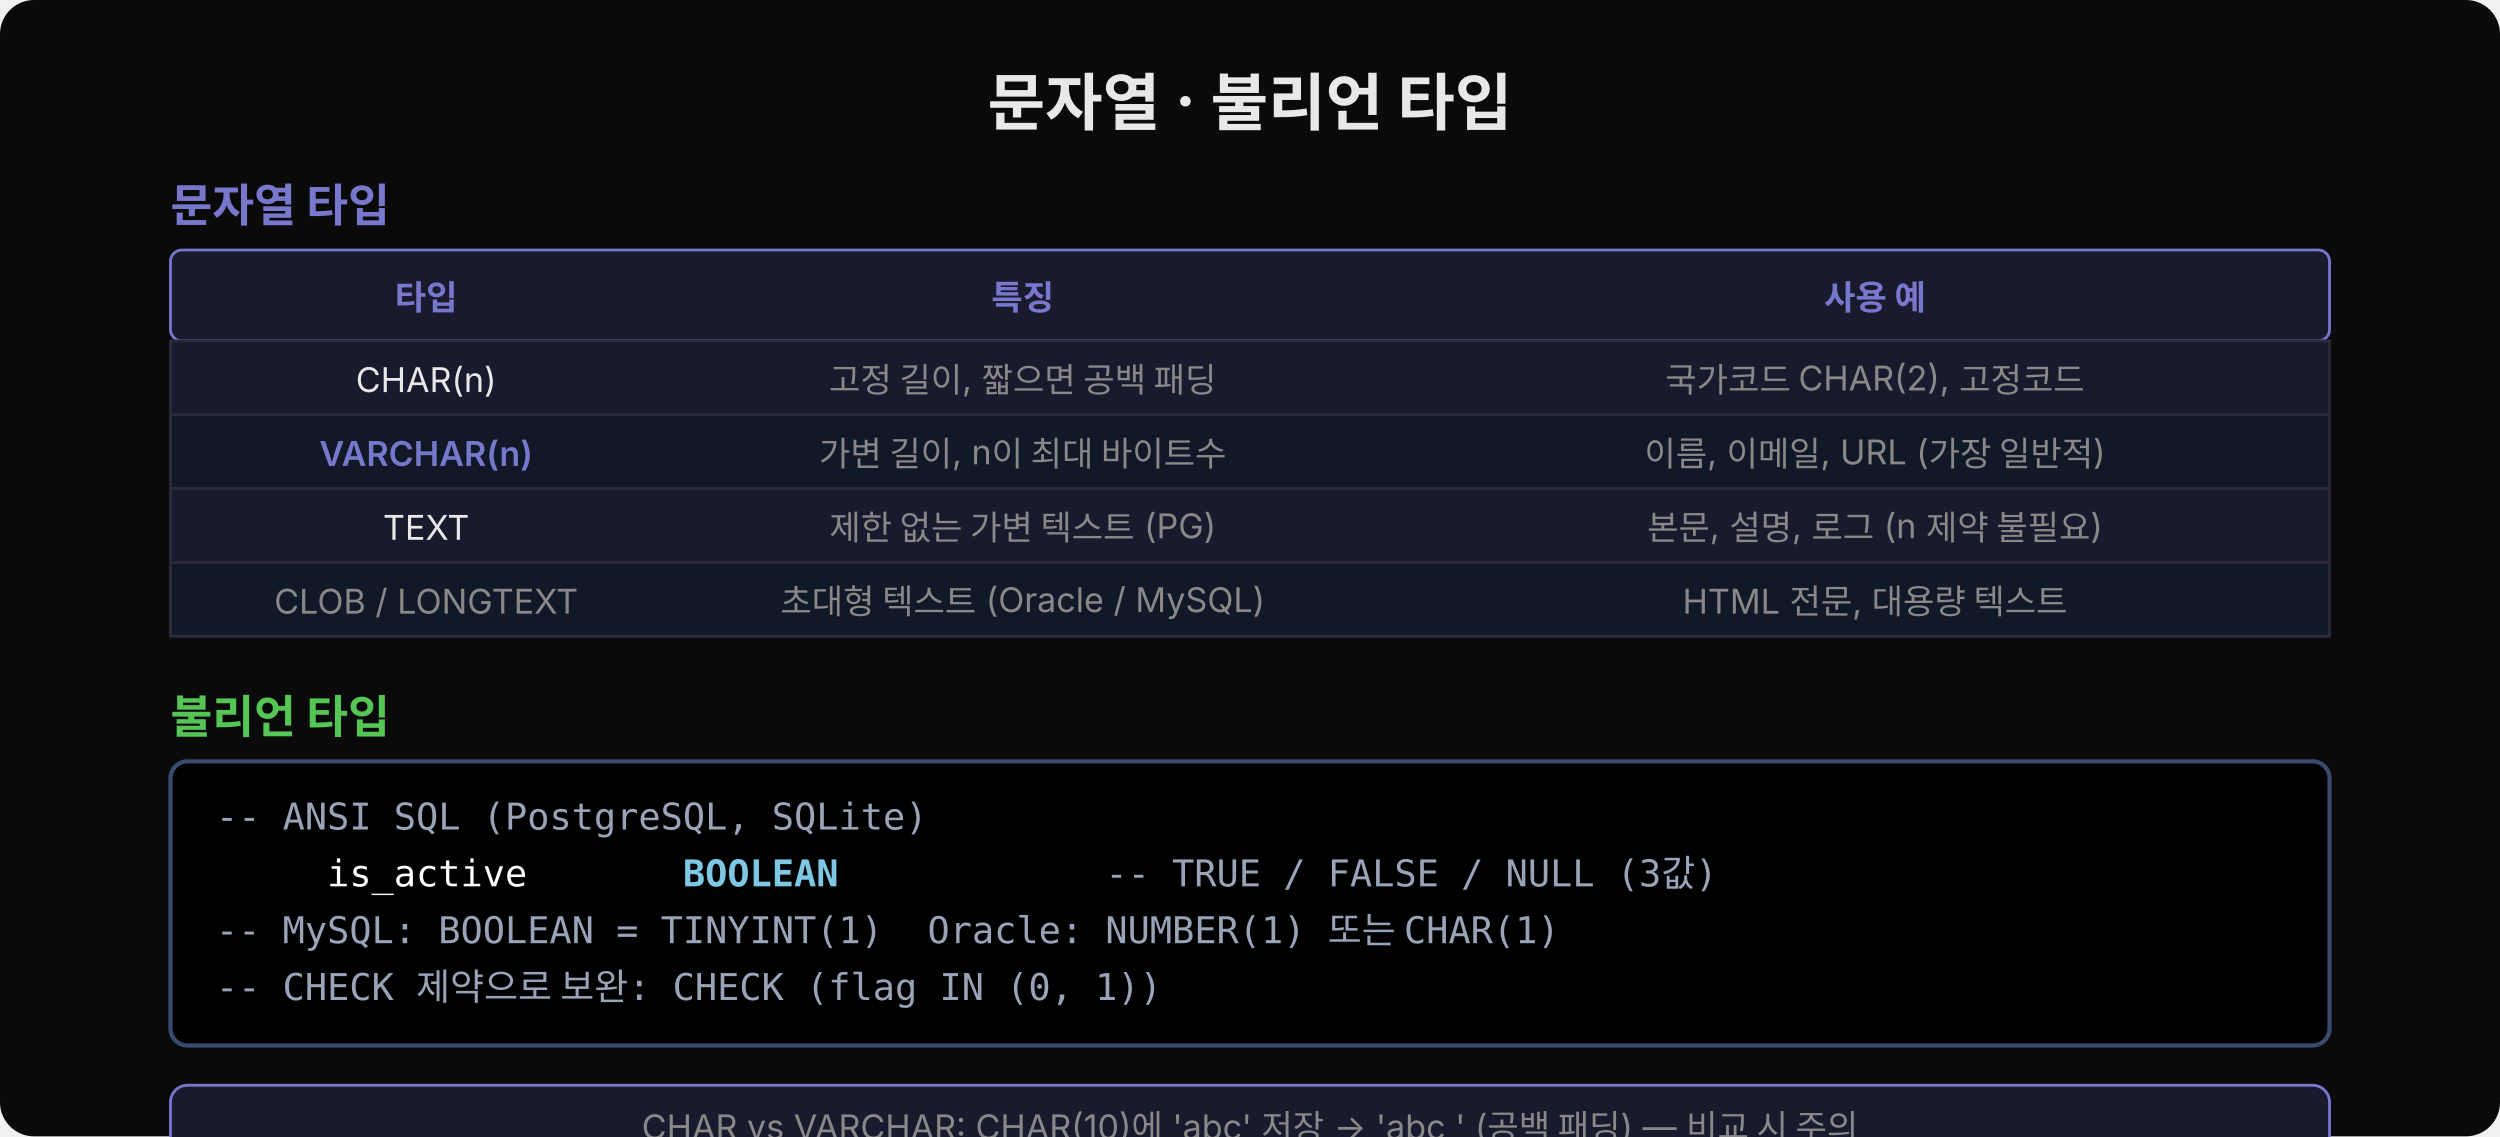
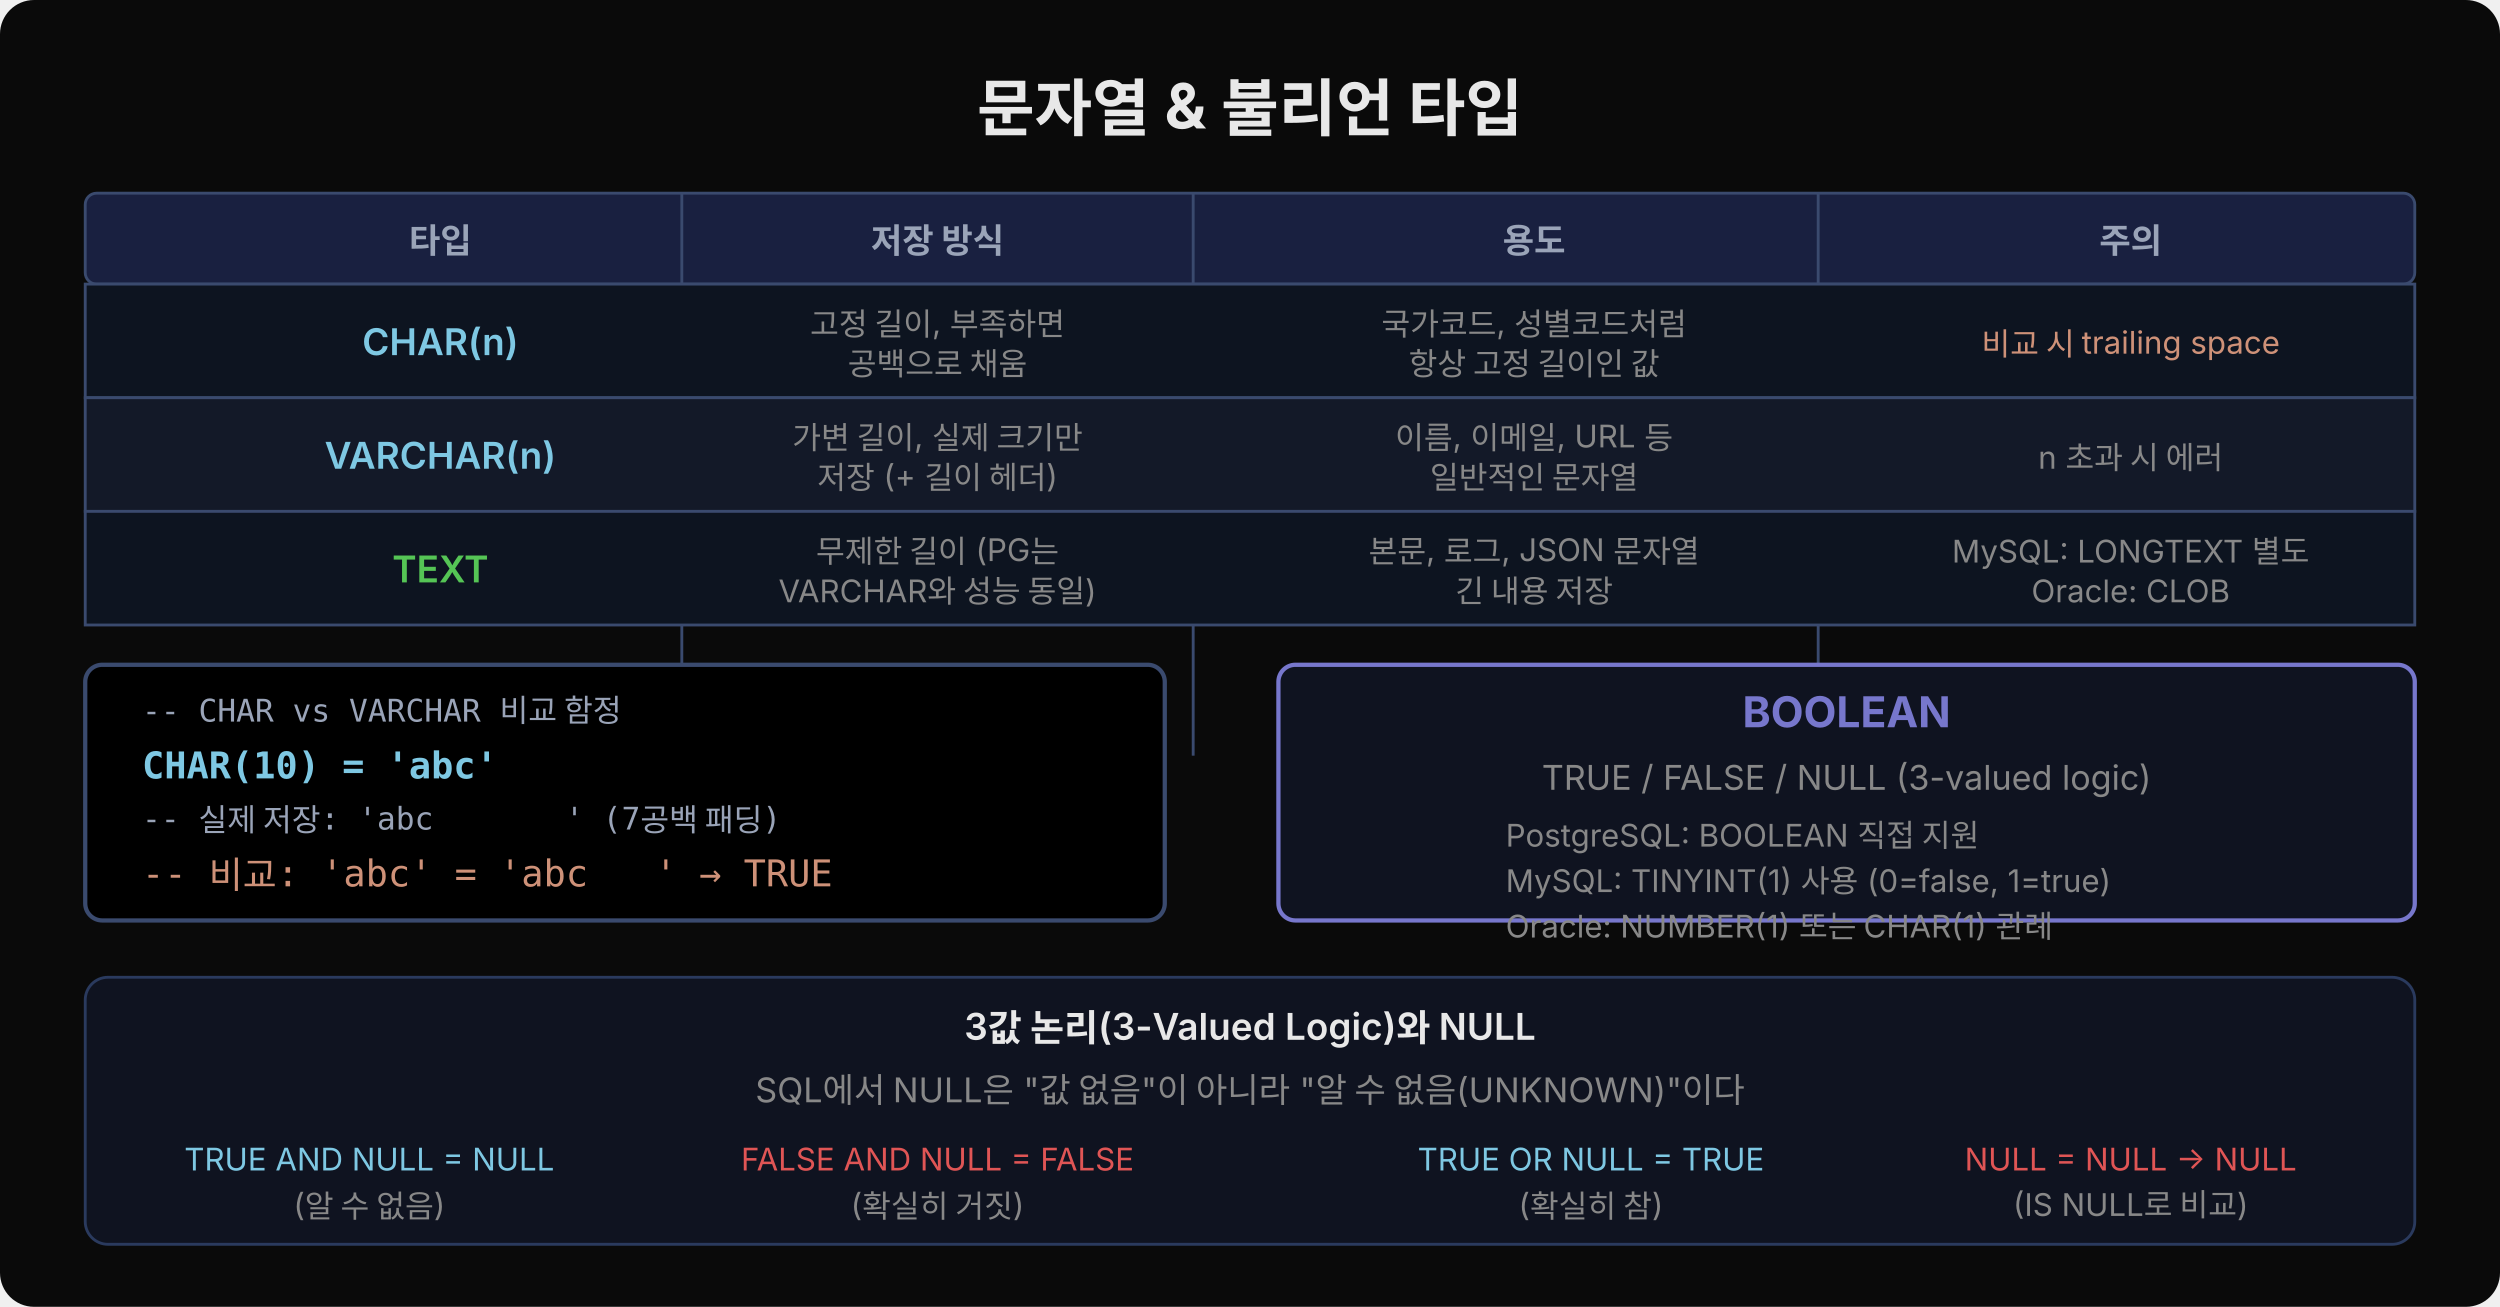
- <svg xmlns="http://www.w3.org/2000/svg" width="880" height="400" viewBox="0 0 880 400">
-   <rect width="880" height="400" fill="#0a0a0a" rx="12" />
-   <text x="440" y="44" font-family="'Wanted Sans Variable','Wanted Sans',-apple-system,sans-serif" font-size="22" font-weight="700" fill="#e8e8e8" text-anchor="middle">문자열 · 불리언 타입</text>
-   <text x="60" y="78" font-family="'Wanted Sans Variable','Wanted Sans',-apple-system,sans-serif" font-size="16" font-weight="600" fill="#7777cc">문자열 타입</text>
-   <rect x="60" y="88" width="760" height="32" rx="4" fill="#1a1a2e" stroke="#7777cc" stroke-width="1" />
-   <text x="150" y="109" font-family="'Wanted Sans Variable','Wanted Sans',-apple-system,sans-serif" font-size="12" fill="#7777cc" font-weight="600" text-anchor="middle">타입</text>
-   <text x="360" y="109" font-family="'Wanted Sans Variable','Wanted Sans',-apple-system,sans-serif" font-size="12" fill="#7777cc" font-weight="600" text-anchor="middle">특징</text>
-   <text x="660" y="109" font-family="'Wanted Sans Variable','Wanted Sans',-apple-system,sans-serif" font-size="12" fill="#7777cc" font-weight="600" text-anchor="middle">사용 예</text>
-   <rect x="60" y="120" width="760" height="26" fill="#1a1a2e" stroke="#2a2a3a" stroke-width="1" />
-   <text x="150" y="138" font-family="'Wanted Sans Variable','Wanted Sans',-apple-system,sans-serif" font-size="12" fill="#e8e8e8" text-anchor="middle">CHAR(n)</text>
-   <text x="360" y="138" font-family="'Wanted Sans Variable','Wanted Sans',-apple-system,sans-serif" font-size="12" fill="#888" text-anchor="middle">고정 길이, 짧으면 공백 패딩</text>
-   <text x="660" y="138" font-family="'Wanted Sans Variable','Wanted Sans',-apple-system,sans-serif" font-size="12" fill="#888" text-anchor="middle">국가코드 CHAR(2), 고정코드</text>
-   <rect x="60" y="146" width="760" height="26" fill="#111827" stroke="#2a2a3a" stroke-width="1" />
-   <text x="150" y="164" font-family="'Wanted Sans Variable','Wanted Sans',-apple-system,sans-serif" font-size="12" fill="#7777cc" font-weight="600" text-anchor="middle">VARCHAR(n)</text>
-   <text x="360" y="164" font-family="'Wanted Sans Variable','Wanted Sans',-apple-system,sans-serif" font-size="12" fill="#888" text-anchor="middle">가변 길이, n이 최대 바이트수</text>
-   <text x="660" y="164" font-family="'Wanted Sans Variable','Wanted Sans',-apple-system,sans-serif" font-size="12" fill="#888" text-anchor="middle">이름, 이메일, URL (가장 일반적)</text>
-   <rect x="60" y="172" width="760" height="26" fill="#1a1a2e" stroke="#2a2a3a" stroke-width="1" />
-   <text x="150" y="190" font-family="'Wanted Sans Variable','Wanted Sans',-apple-system,sans-serif" font-size="12" fill="#e8e8e8" text-anchor="middle">TEXT</text>
-   <text x="360" y="190" font-family="'Wanted Sans Variable','Wanted Sans',-apple-system,sans-serif" font-size="12" fill="#888" text-anchor="middle">제한 없는 가변 텍스트 (PG)</text>
-   <text x="660" y="190" font-family="'Wanted Sans Variable','Wanted Sans',-apple-system,sans-serif" font-size="12" fill="#888" text-anchor="middle">본문, 설명, 로그 (n 제약 불필요)</text>
-   <rect x="60" y="198" width="760" height="26" fill="#111827" stroke="#2a2a3a" stroke-width="1" />
-   <text x="150" y="216" font-family="'Wanted Sans Variable','Wanted Sans',-apple-system,sans-serif" font-size="12" fill="#888" text-anchor="middle">CLOB / LONGTEXT</text>
-   <text x="360" y="216" font-family="'Wanted Sans Variable','Wanted Sans',-apple-system,sans-serif" font-size="12" fill="#888" text-anchor="middle">초대형 텍스트 (Oracle / MySQL)</text>
-   <text x="660" y="216" font-family="'Wanted Sans Variable','Wanted Sans',-apple-system,sans-serif" font-size="12" fill="#888" text-anchor="middle">HTML 전문, 대용량 텍스트</text>
-   <text x="60" y="258" font-family="'Wanted Sans Variable','Wanted Sans',-apple-system,sans-serif" font-size="16" font-weight="600" fill="#55c555">불리언 타입</text>
-   <rect x="60" y="268" width="760" height="100" rx="6" fill="#000000" stroke="#3a4a6e" stroke-width="1.5" />
-   <text x="76" y="292" xml:space="preserve" font-family="'JetBrains Mono','Menlo','Consolas',monospace" font-size="13" fill="#9aa4b8">-- ANSI SQL (PostgreSQL, SQLite)</text>
-   <text x="76" y="312" xml:space="preserve" font-family="'JetBrains Mono','Menlo','Consolas',monospace" font-size="13">
-     <tspan fill="#ffffff">is_active  </tspan>
-     <tspan fill="#7ec8e3" font-weight="600">BOOLEAN</tspan>
-     <tspan fill="#ffffff">  </tspan>
-     <tspan fill="#9aa4b8">-- TRUE / FALSE / NULL (3값)</tspan>
-   </text>
-   <text x="76" y="332" xml:space="preserve" font-family="'JetBrains Mono','Menlo','Consolas',monospace" font-size="13" fill="#9aa4b8">-- MySQL: BOOLEAN = TINYINT(1)  Oracle: NUMBER(1) 또는 CHAR(1)</text>
-   <text x="76" y="352" xml:space="preserve" font-family="'JetBrains Mono','Menlo','Consolas',monospace" font-size="13" fill="#9aa4b8">-- CHECK 제약으로 보완: CHECK (flag IN (0, 1))</text>
-   <rect x="60" y="382" width="760" height="28" rx="6" fill="#1a1a2e" stroke="#7777cc" stroke-width="1" />
-   <text x="440" y="401" font-family="'Wanted Sans Variable','Wanted Sans',-apple-system,sans-serif" font-size="12" fill="#888" text-anchor="middle">CHAR vs VARCHAR: CHAR(10)에 'abc' 저장 → 'abc       ' (공백 패딩) — 비교 시 주의</text>
+ <svg xmlns="http://www.w3.org/2000/svg" width="880" viewBox="0 0 880 460" font-family="'Wanted Sans Variable','Wanted Sans',-apple-system,sans-serif">
+   <rect width="880" height="460" fill="#0a0a0a" rx="12" />
+   <text x="440" y="46" text-anchor="middle" font-size="22" font-weight="700" fill="#e8e8e8">문자열 &amp; 불리언 타입</text>
+   <rect x="30" y="68" width="820" height="32" fill="#192040" rx="4" stroke="#3a4a6e" stroke-width="1" />
+   <text x="155" y="89" text-anchor="middle" font-size="12" font-weight="700" fill="#9aa4b8">타입</text>
+   <text x="330" y="89" text-anchor="middle" font-size="12" font-weight="700" fill="#9aa4b8">저장 방식</text>
+   <text x="540" y="89" text-anchor="middle" font-size="12" font-weight="700" fill="#9aa4b8">용도</text>
+   <text x="750" y="89" text-anchor="middle" font-size="12" font-weight="700" fill="#9aa4b8">주의</text>
+   <line x1="240" y1="68" x2="240" y2="266" stroke="#3a4a6e" stroke-width="1" />
+   <line x1="420" y1="68" x2="420" y2="266" stroke="#3a4a6e" stroke-width="1" />
+   <line x1="640" y1="68" x2="640" y2="266" stroke="#3a4a6e" stroke-width="1" />
+   <rect x="30" y="100" width="820" height="40" fill="#0d1420" stroke="#3a4a6e" stroke-width="1" />
+   <text x="155" y="125" text-anchor="middle" font-size="13" fill="#7ec8e3" font-weight="600">CHAR(n)</text>
+   <text x="330" y="118" text-anchor="middle" font-size="11" fill="#888">고정 길이, 부족하면</text>
+   <text x="330" y="132" text-anchor="middle" font-size="11" fill="#888">공백으로 채움</text>
+   <text x="540" y="118" text-anchor="middle" font-size="11" fill="#888">국가코드, 성별코드처럼</text>
+   <text x="540" y="132" text-anchor="middle" font-size="11" fill="#888">항상 고정 길이인 값</text>
+   <text x="750" y="125" text-anchor="middle" font-size="11" fill="#ce9178">비교 시 trailing space</text>
+   <rect x="30" y="140" width="820" height="40" fill="#131928" stroke="#3a4a6e" stroke-width="1" />
+   <text x="155" y="165" text-anchor="middle" font-size="13" fill="#7ec8e3" font-weight="600">VARCHAR(n)</text>
+   <text x="330" y="158" text-anchor="middle" font-size="11" fill="#888">가변 길이, 실제 크기만</text>
+   <text x="330" y="172" text-anchor="middle" font-size="11" fill="#888">저장 (+ 길이 헤더)</text>
+   <text x="540" y="158" text-anchor="middle" font-size="11" fill="#888">이름, 이메일, URL 등</text>
+   <text x="540" y="172" text-anchor="middle" font-size="11" fill="#888">일반적인 문자열</text>
+   <text x="750" y="165" text-anchor="middle" font-size="11" fill="#888">n 초과 시 에러</text>
+   <rect x="30" y="180" width="820" height="40" fill="#0d1420" stroke="#3a4a6e" stroke-width="1" />
+   <text x="155" y="205" text-anchor="middle" font-size="13" fill="#55c555" font-weight="600">TEXT</text>
+   <text x="330" y="198" text-anchor="middle" font-size="11" fill="#888">무제한 길이 (PG는</text>
+   <text x="330" y="212" text-anchor="middle" font-size="11" fill="#888">VARCHAR와 성능 동일)</text>
+   <text x="540" y="198" text-anchor="middle" font-size="11" fill="#888">본문, 로그, JSON 문자열</text>
+   <text x="540" y="212" text-anchor="middle" font-size="11" fill="#888">긴 내용 저장</text>
+   <text x="750" y="198" text-anchor="middle" font-size="11" fill="#888">MySQL: LONGTEXT 별도</text>
+   <text x="750" y="212" text-anchor="middle" font-size="11" fill="#888">Oracle: CLOB</text>
+   <rect x="30" y="234" width="380" height="90" fill="#000000" rx="6" stroke="#3a4a6e" stroke-width="1.5" />
+   <text x="50" y="254" font-size="11" fill="#9aa4b8" font-family="'JetBrains Mono','Menlo',monospace">-- CHAR vs VARCHAR 비교 함정</text>
+   <text x="50" y="274" font-size="13" fill="#7ec8e3" font-weight="600" font-family="'JetBrains Mono','Menlo',monospace" xml:space="preserve">CHAR(10) = 'abc'</text>
+   <text x="50" y="292" font-size="11" fill="#9aa4b8" font-family="'JetBrains Mono','Menlo',monospace" xml:space="preserve">-- 실제 저장: 'abc       ' (7공백 패딩)</text>
+   <text x="50" y="312" font-size="13" fill="#ce9178" font-family="'JetBrains Mono','Menlo',monospace" xml:space="preserve">-- 비교: 'abc' = 'abc   ' → TRUE</text>
+   <rect x="450" y="234" width="400" height="90" fill="#0f1320" stroke="#7777cc" stroke-width="1.5" rx="6" />
+   <text x="650" y="256" text-anchor="middle" font-size="15" font-weight="700" fill="#7777cc">BOOLEAN</text>
+   <text x="650" y="278" text-anchor="middle" font-size="12" fill="#888">TRUE / FALSE / NULL (3-valued logic)</text>
+   <text x="530" y="298" font-size="11" fill="#888">PostgreSQL: BOOLEAN 직접 지원</text>
+   <text x="530" y="314" font-size="11" fill="#888">MySQL: TINYINT(1) 사용 (0=false, 1=true)</text>
+   <text x="530" y="330" font-size="11" fill="#888">Oracle: NUMBER(1) 또는 CHAR(1) 관례</text>
+   <rect x="30" y="344" width="820" height="94" fill="#0f1320" stroke="#2a3a5e" stroke-width="1" rx="8" />
+   <text x="440" y="366" text-anchor="middle" font-size="13" font-weight="600" fill="#e8e8e8">3값 논리(3-Valued Logic)와 NULL</text>
+   <text x="440" y="388" text-anchor="middle" font-size="12" fill="#888">SQL에서 NULL은 "값 없음"이 아니라 "알 수 없음(UNKNOWN)"이다</text>
+   <text x="130" y="412" text-anchor="middle" font-size="11" fill="#7ec8e3">TRUE AND NULL = NULL</text>
+   <text x="130" y="428" text-anchor="middle" font-size="11" fill="#888">(알 수 없음)</text>
+   <text x="330" y="412" text-anchor="middle" font-size="11" fill="#e05555">FALSE AND NULL = FALSE</text>
+   <text x="330" y="428" text-anchor="middle" font-size="11" fill="#888">(확실히 거짓)</text>
+   <text x="560" y="412" text-anchor="middle" font-size="11" fill="#7ec8e3">TRUE OR NULL = TRUE</text>
+   <text x="560" y="428" text-anchor="middle" font-size="11" fill="#888">(확실히 참)</text>
+   <text x="750" y="412" text-anchor="middle" font-size="11" fill="#e05555">NULL = NULL → NULL</text>
+   <text x="750" y="428" text-anchor="middle" font-size="11" fill="#888">(IS NULL로 비교)</text>
</svg>
